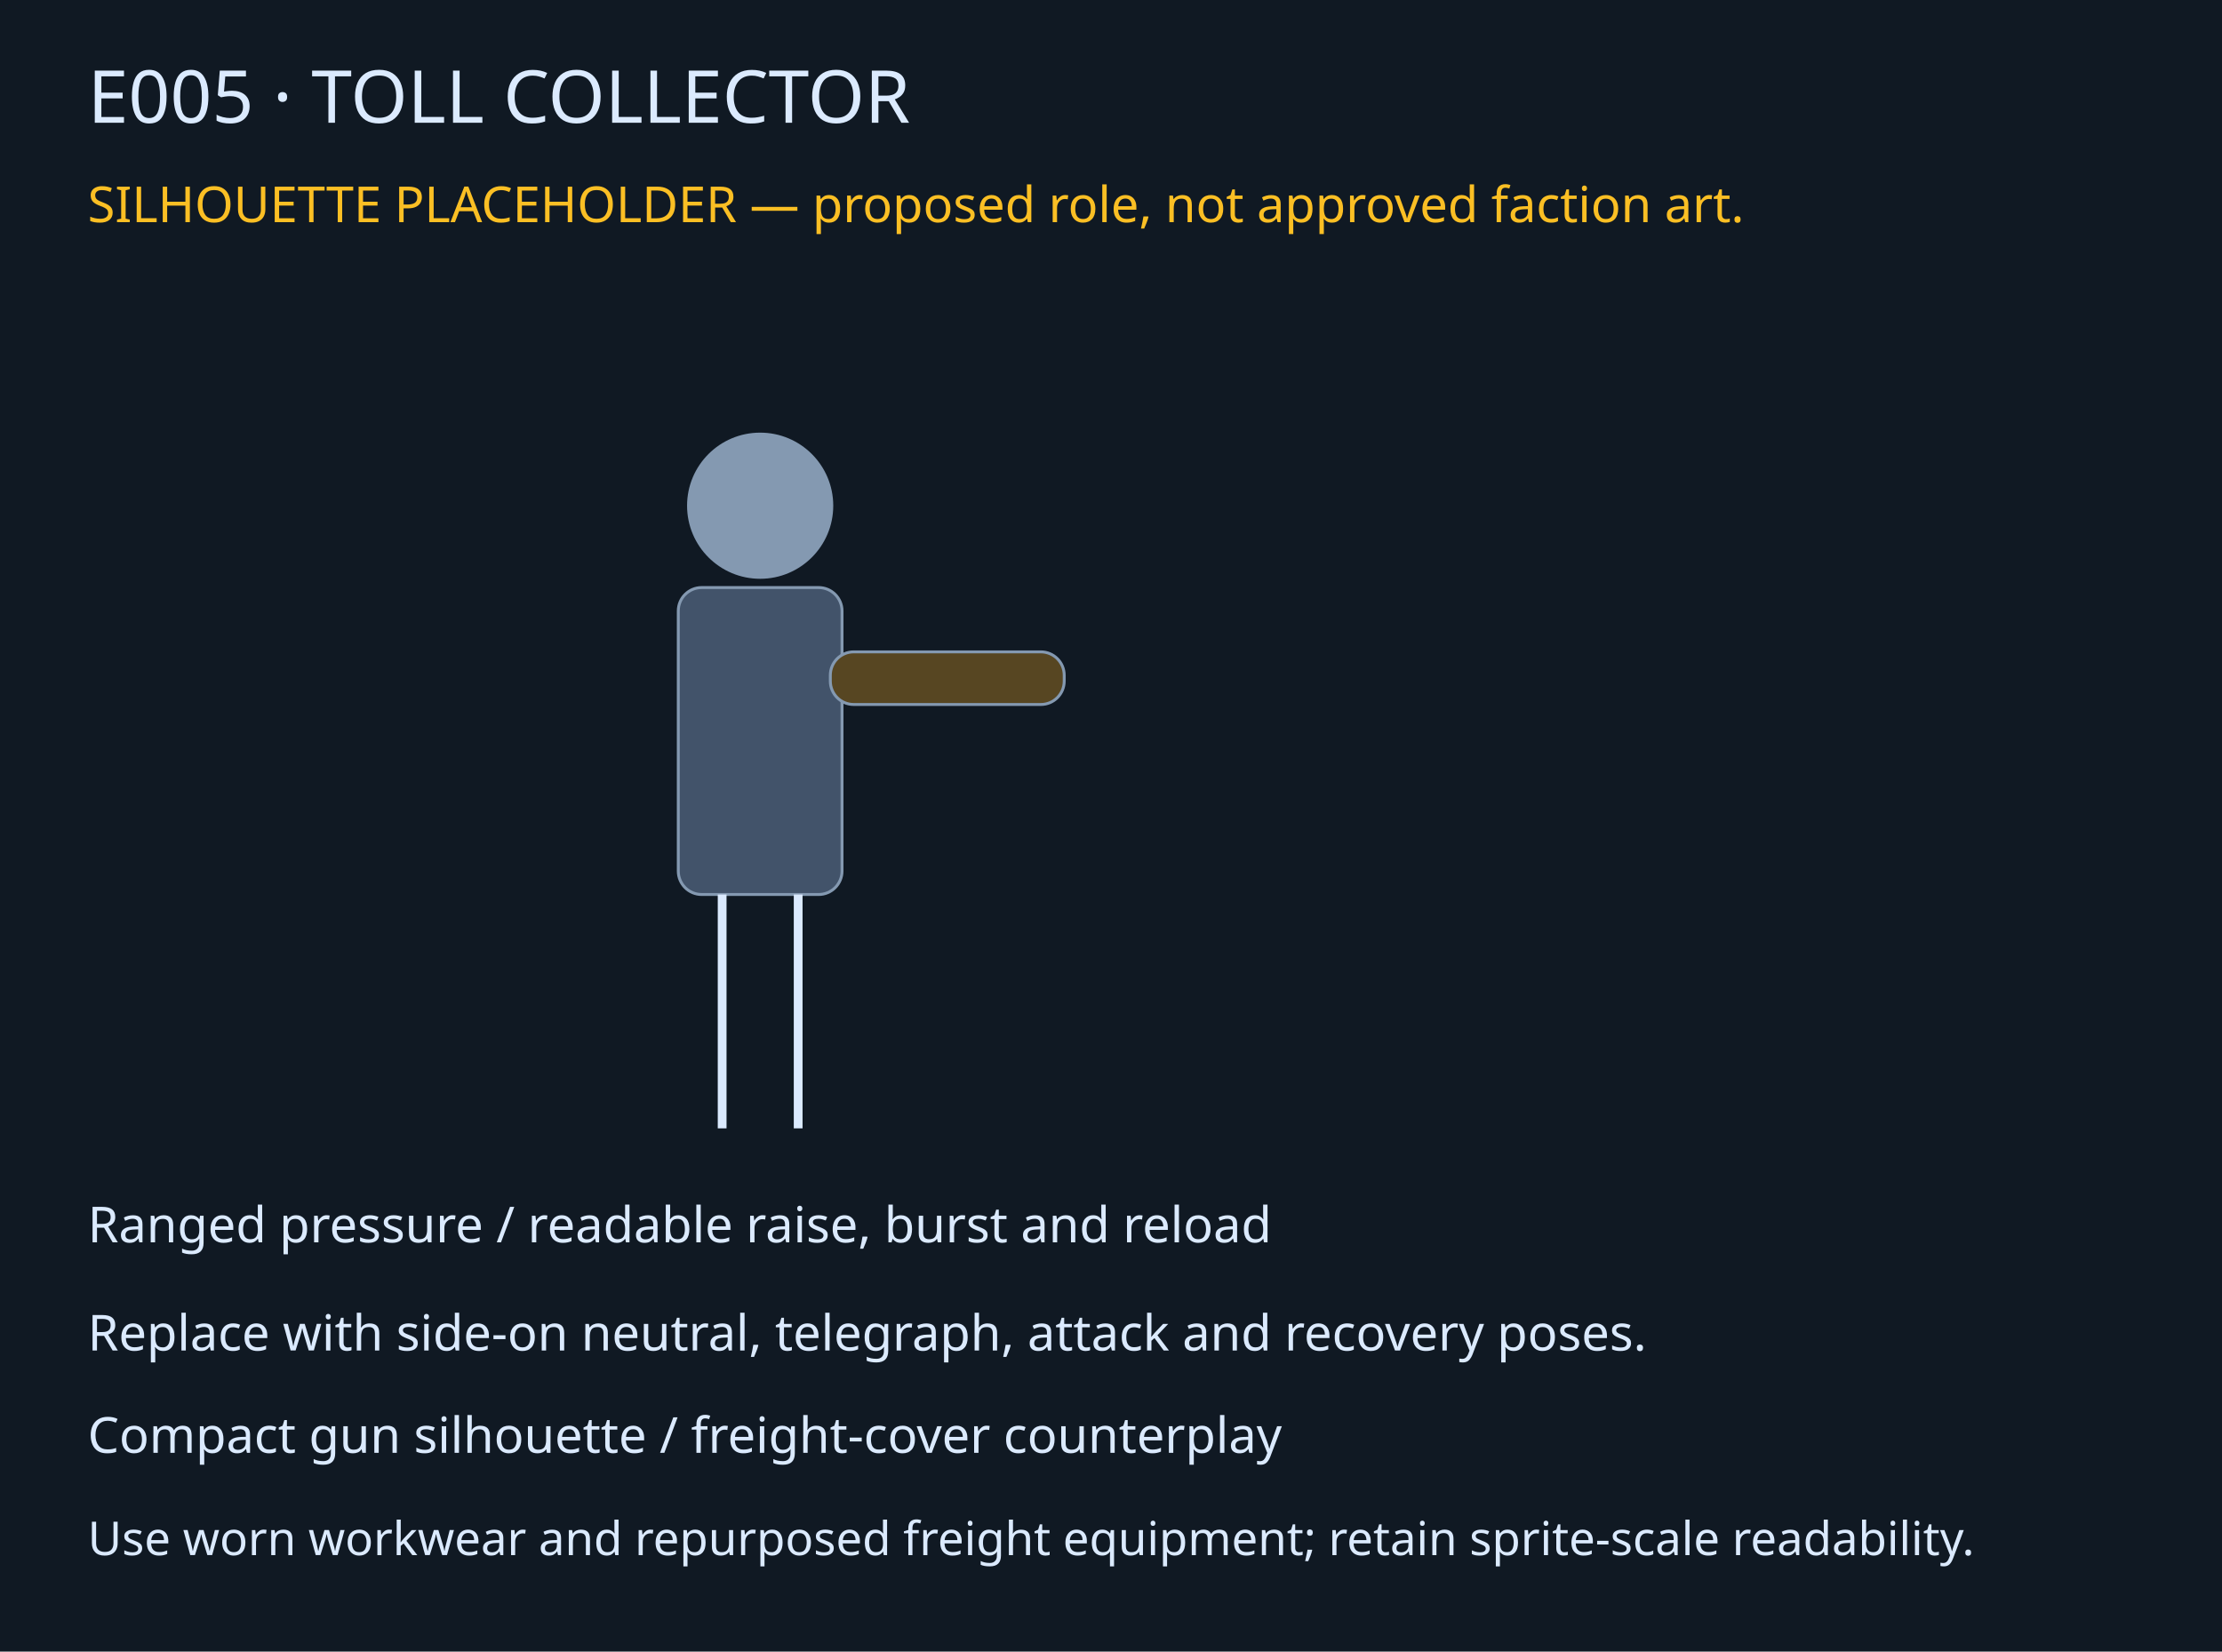
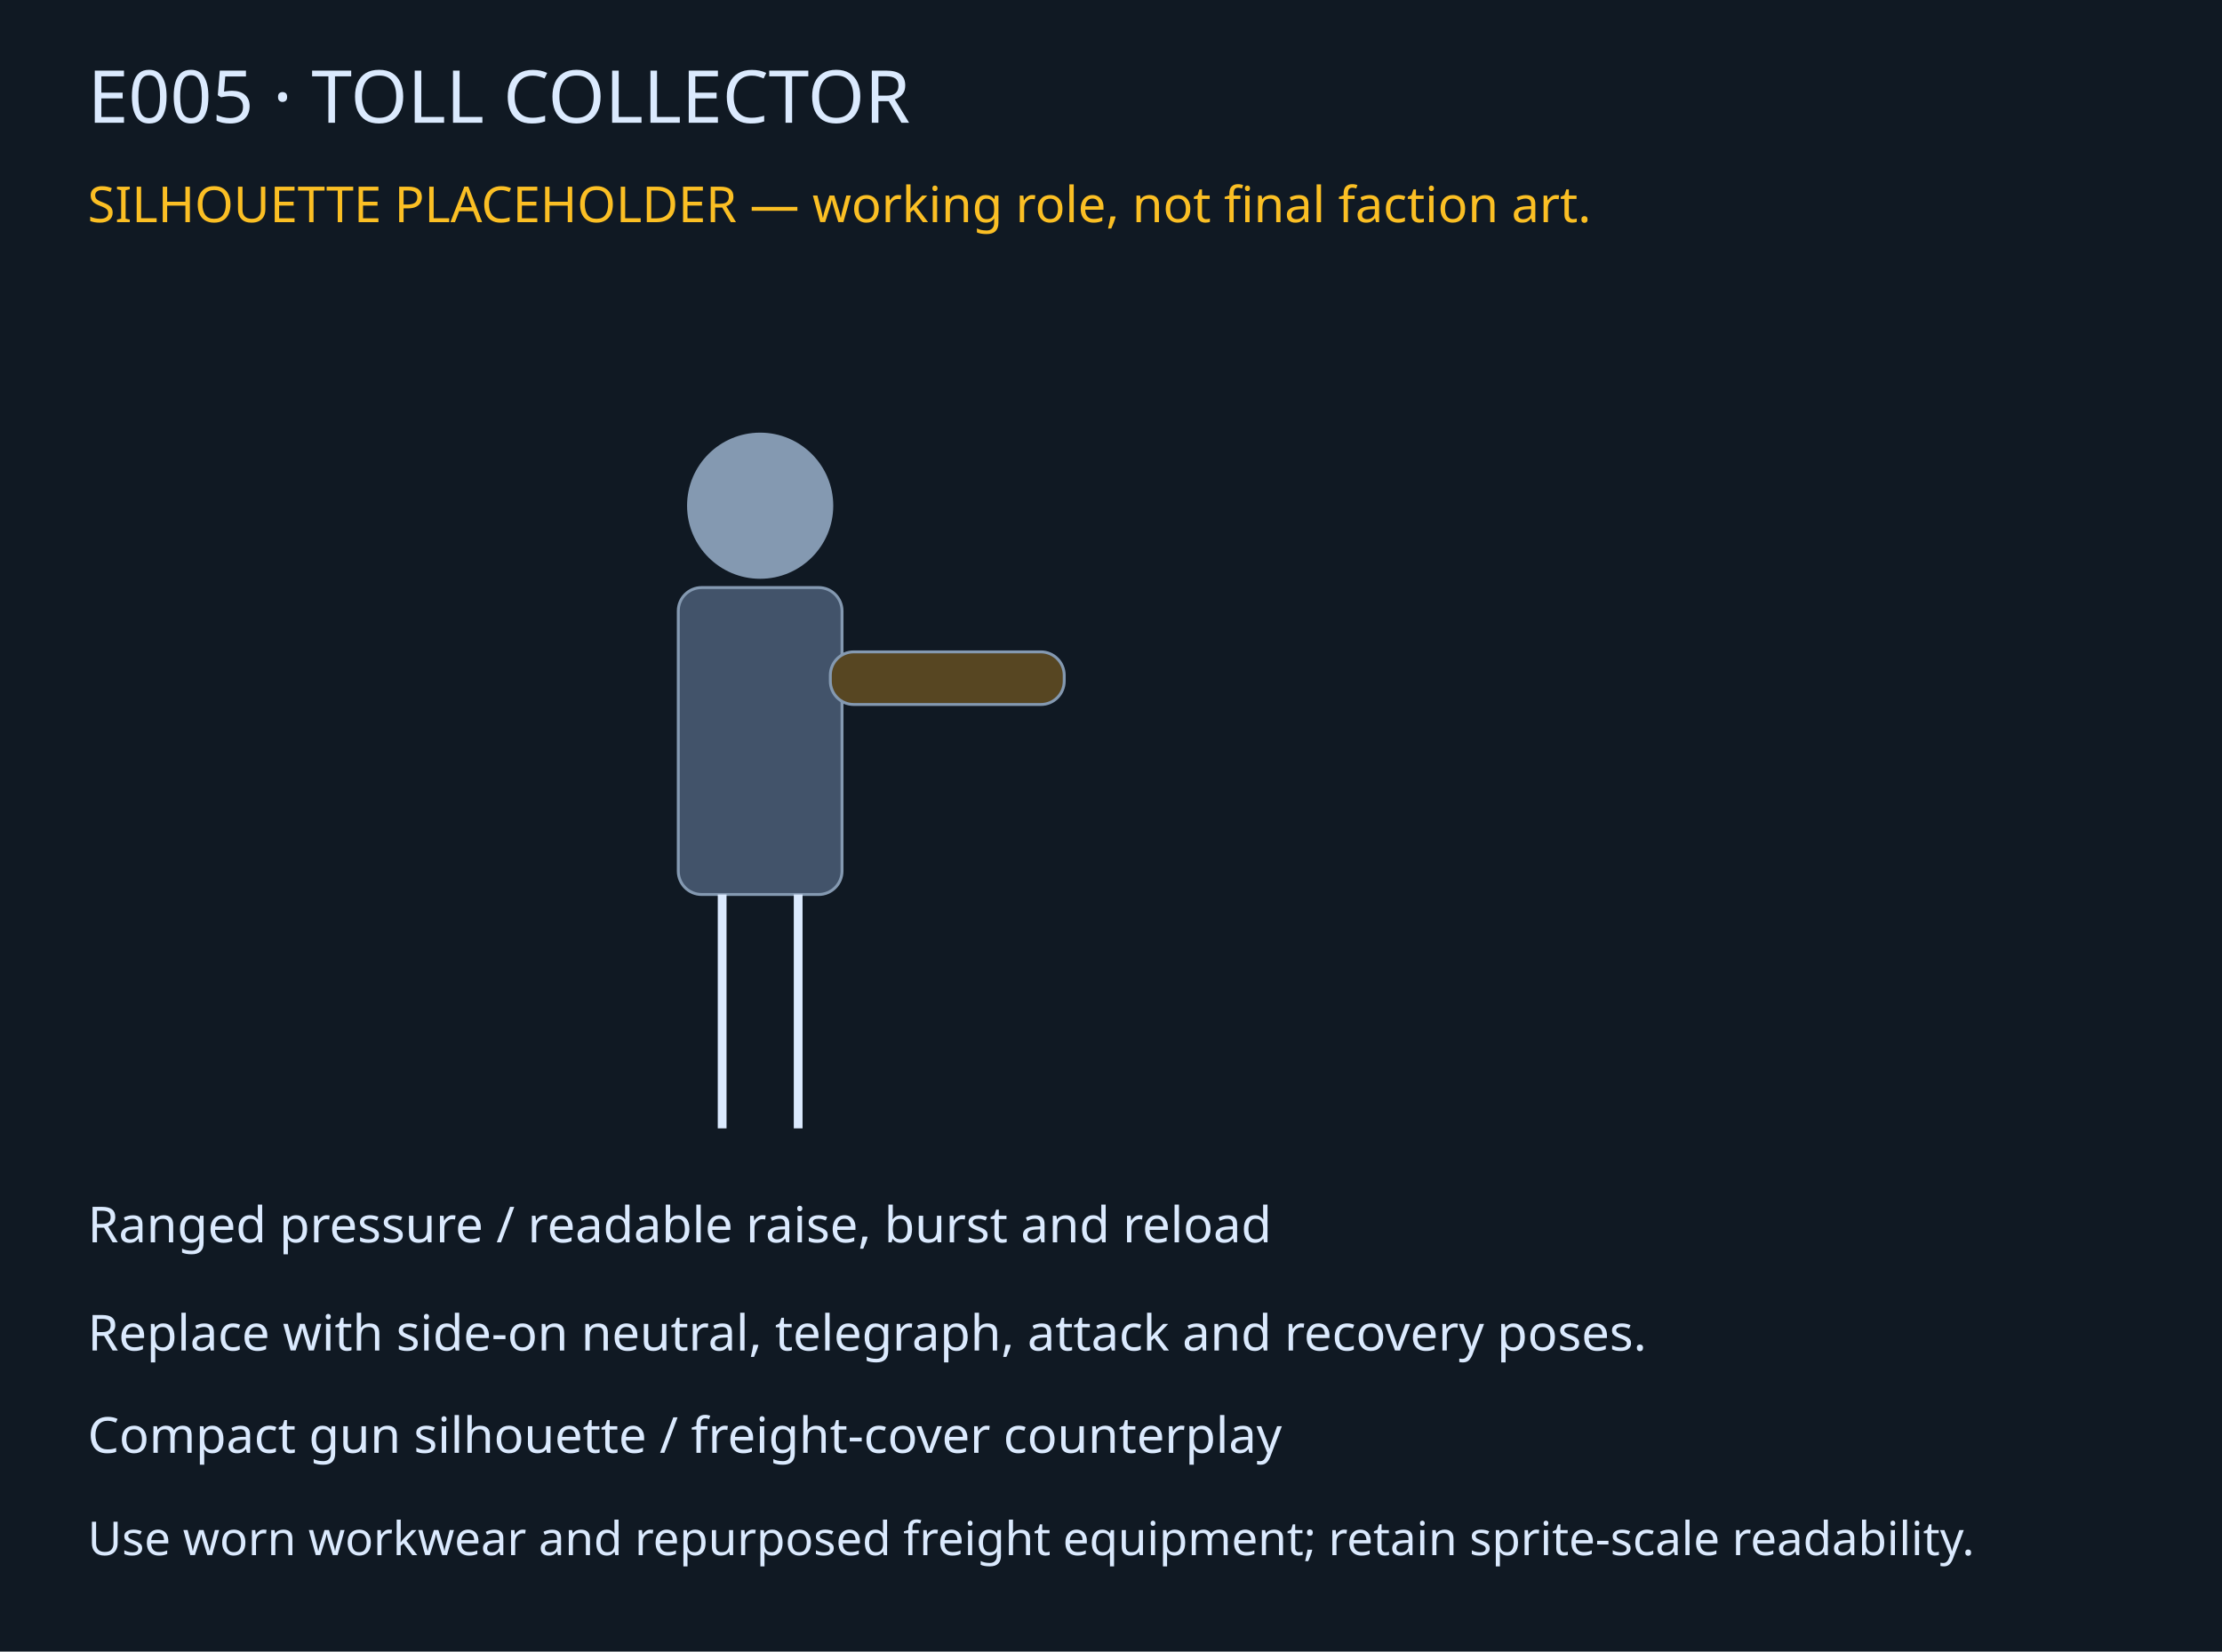
<svg xmlns="http://www.w3.org/2000/svg" width="760" height="565" viewBox="0 0 760 565">
  <rect width="760" height="565" fill="#101923" />
  <g font-family="sans-serif">
    <text x="30" y="42" font-size="25" fill="#dbeafe">E005 · TOLL COLLECTOR</text>
-     <text x="30" y="76" font-size="17" fill="#fbbf24">SILHOUETTE PLACEHOLDER — proposed role, not approved faction art.</text>
+     <text x="30" y="76" font-size="17" fill="#fbbf24">SILHOUETTE PLACEHOLDER — working role, not final faction art.</text>
    <circle cx="260" cy="173" r="25" fill="#8499b1" />
    <rect x="232" y="201" width="56" height="105" rx="8" fill="#42536a" stroke="#8499b1" />
    <path d="M247 306v80M273 306v80" fill="none" stroke="#dbeafe" stroke-width="3" />
    <rect x="284" y="223" width="80" height="18" rx="8" fill="#574622" stroke="#8499b1" />
    <text x="30" y="425" font-size="17" fill="#dbeafe">Ranged pressure / readable raise, burst and reload</text>
    <text x="30" y="462" font-size="17" fill="#dbeafe">Replace with side-on neutral, telegraph, attack and recovery poses.</text>
    <text x="30" y="497" font-size="17" fill="#dbeafe">Compact gun silhouette / freight-cover counterplay</text>
    <text x="30" y="532" font-size="16" fill="#dbeafe">Use worn workwear and repurposed freight equipment; retain sprite-scale readability.</text>
  </g>
</svg>
